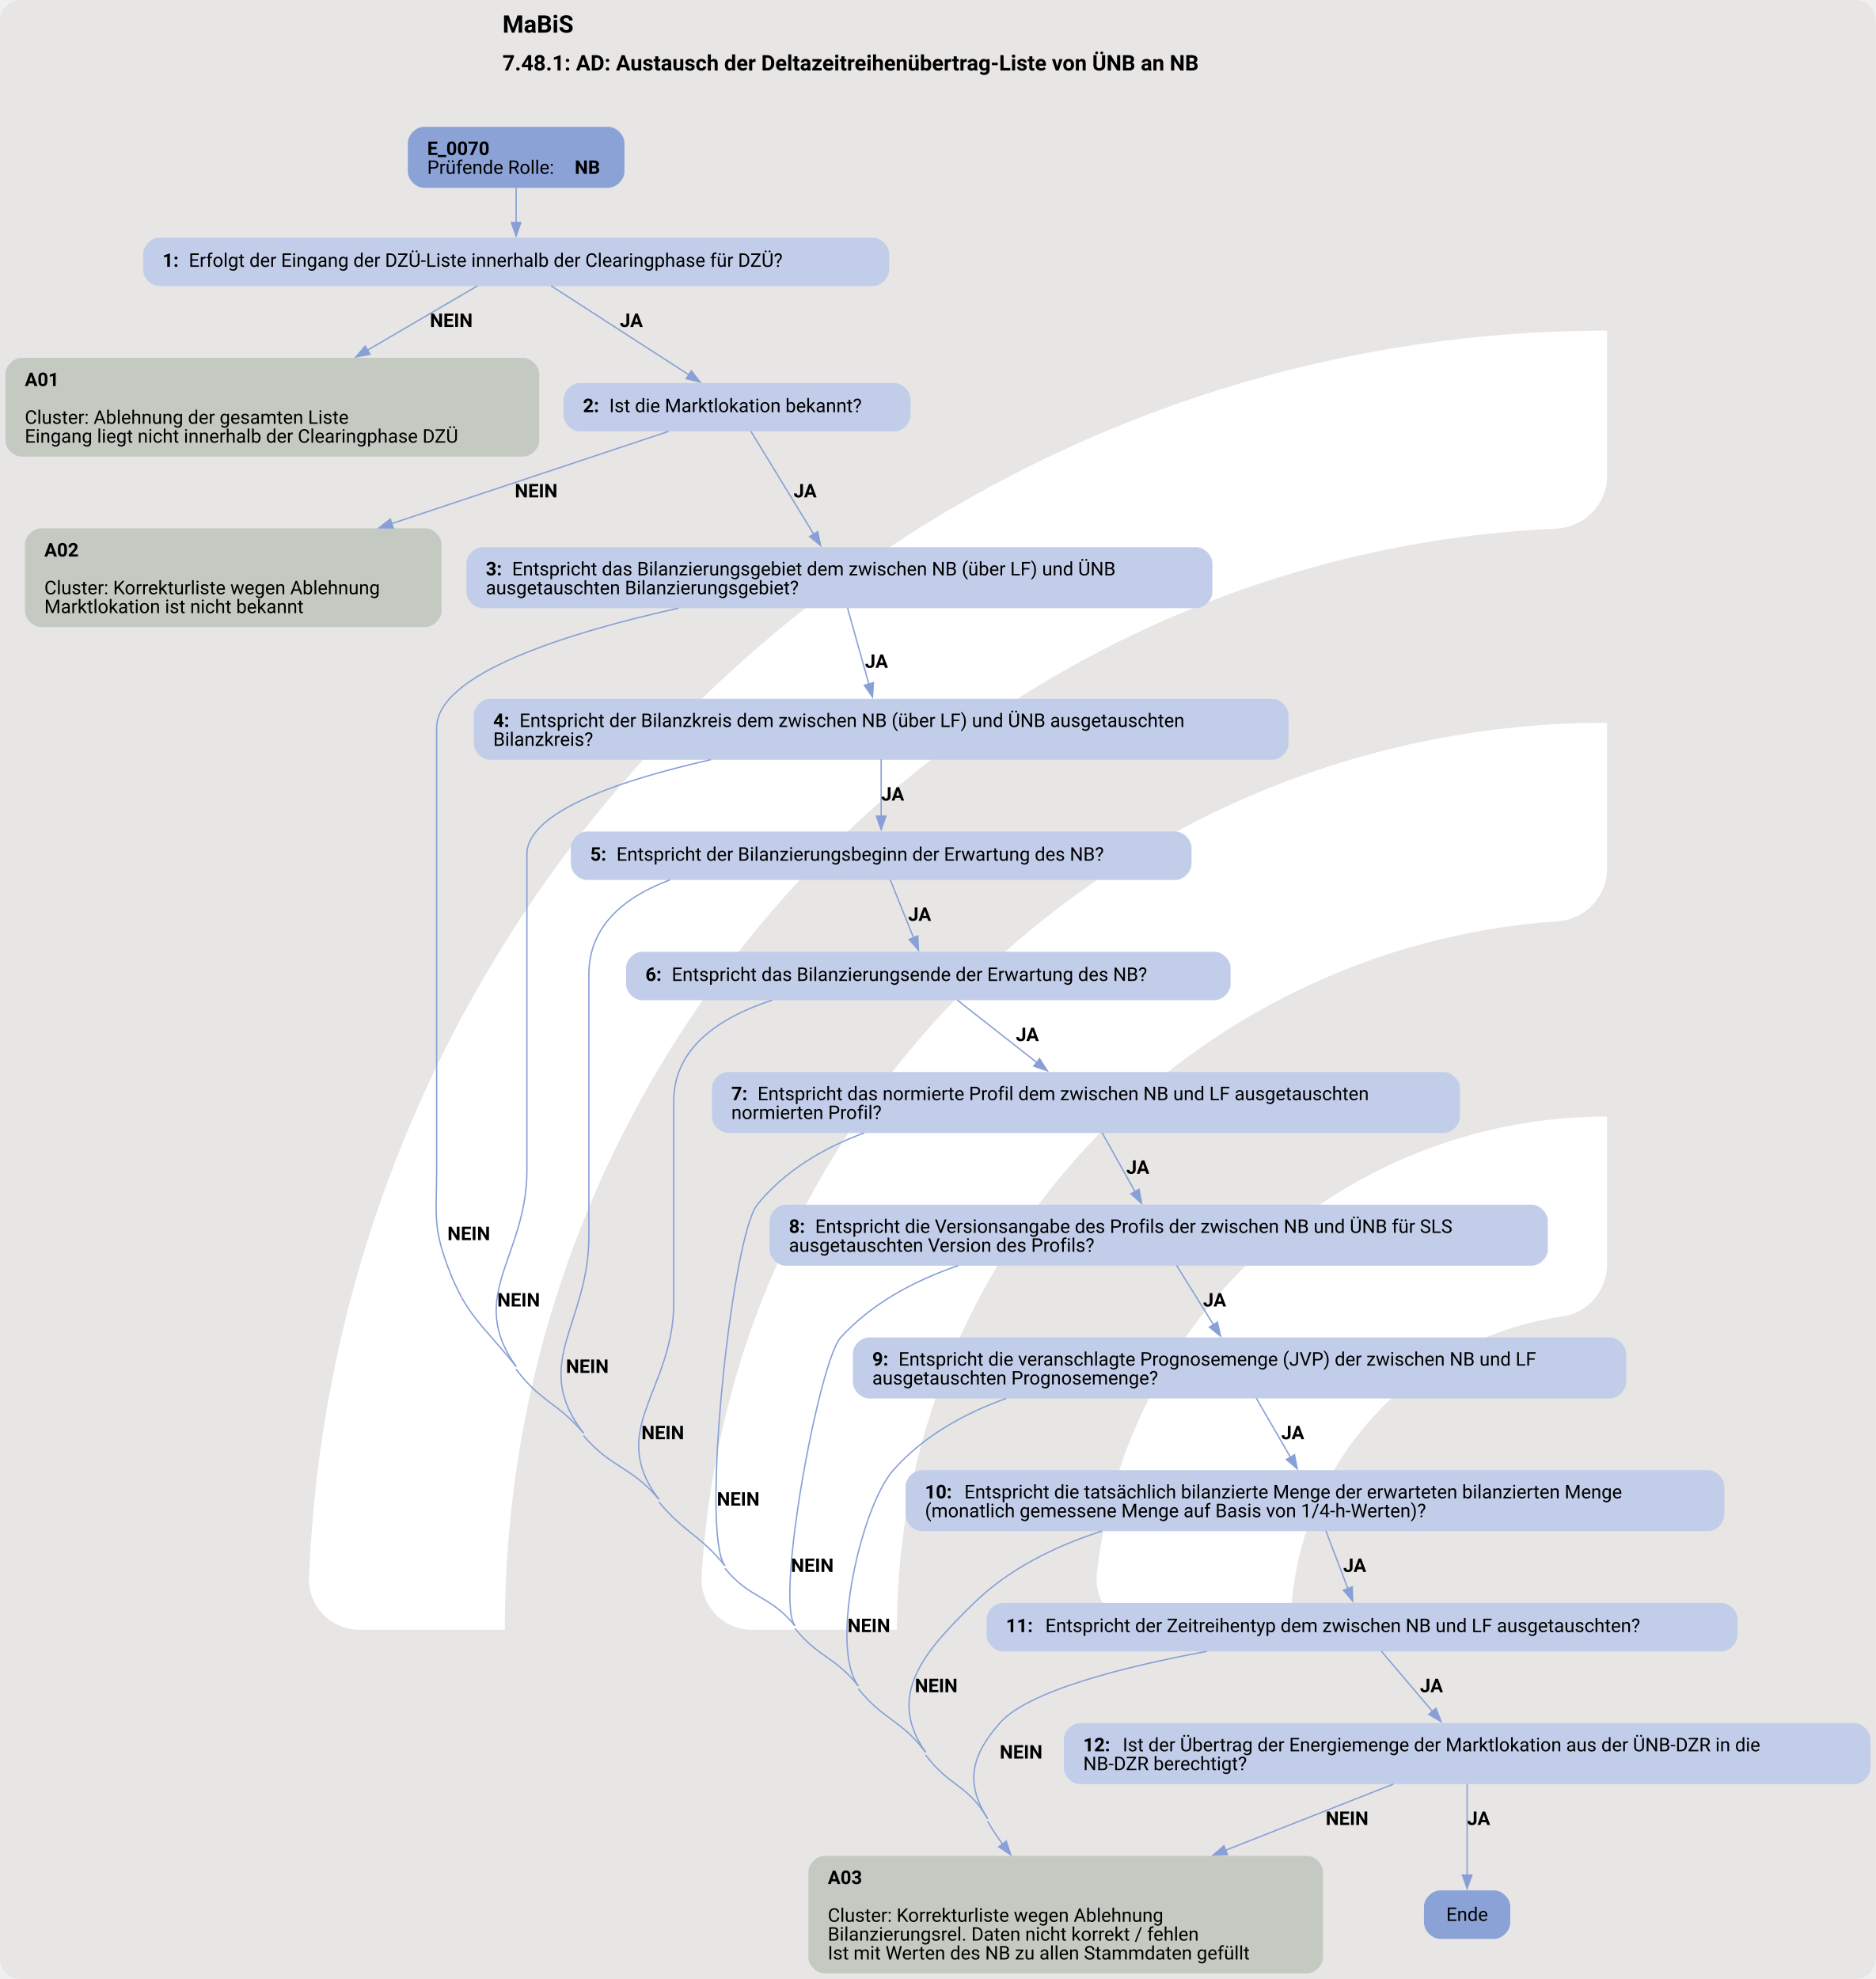
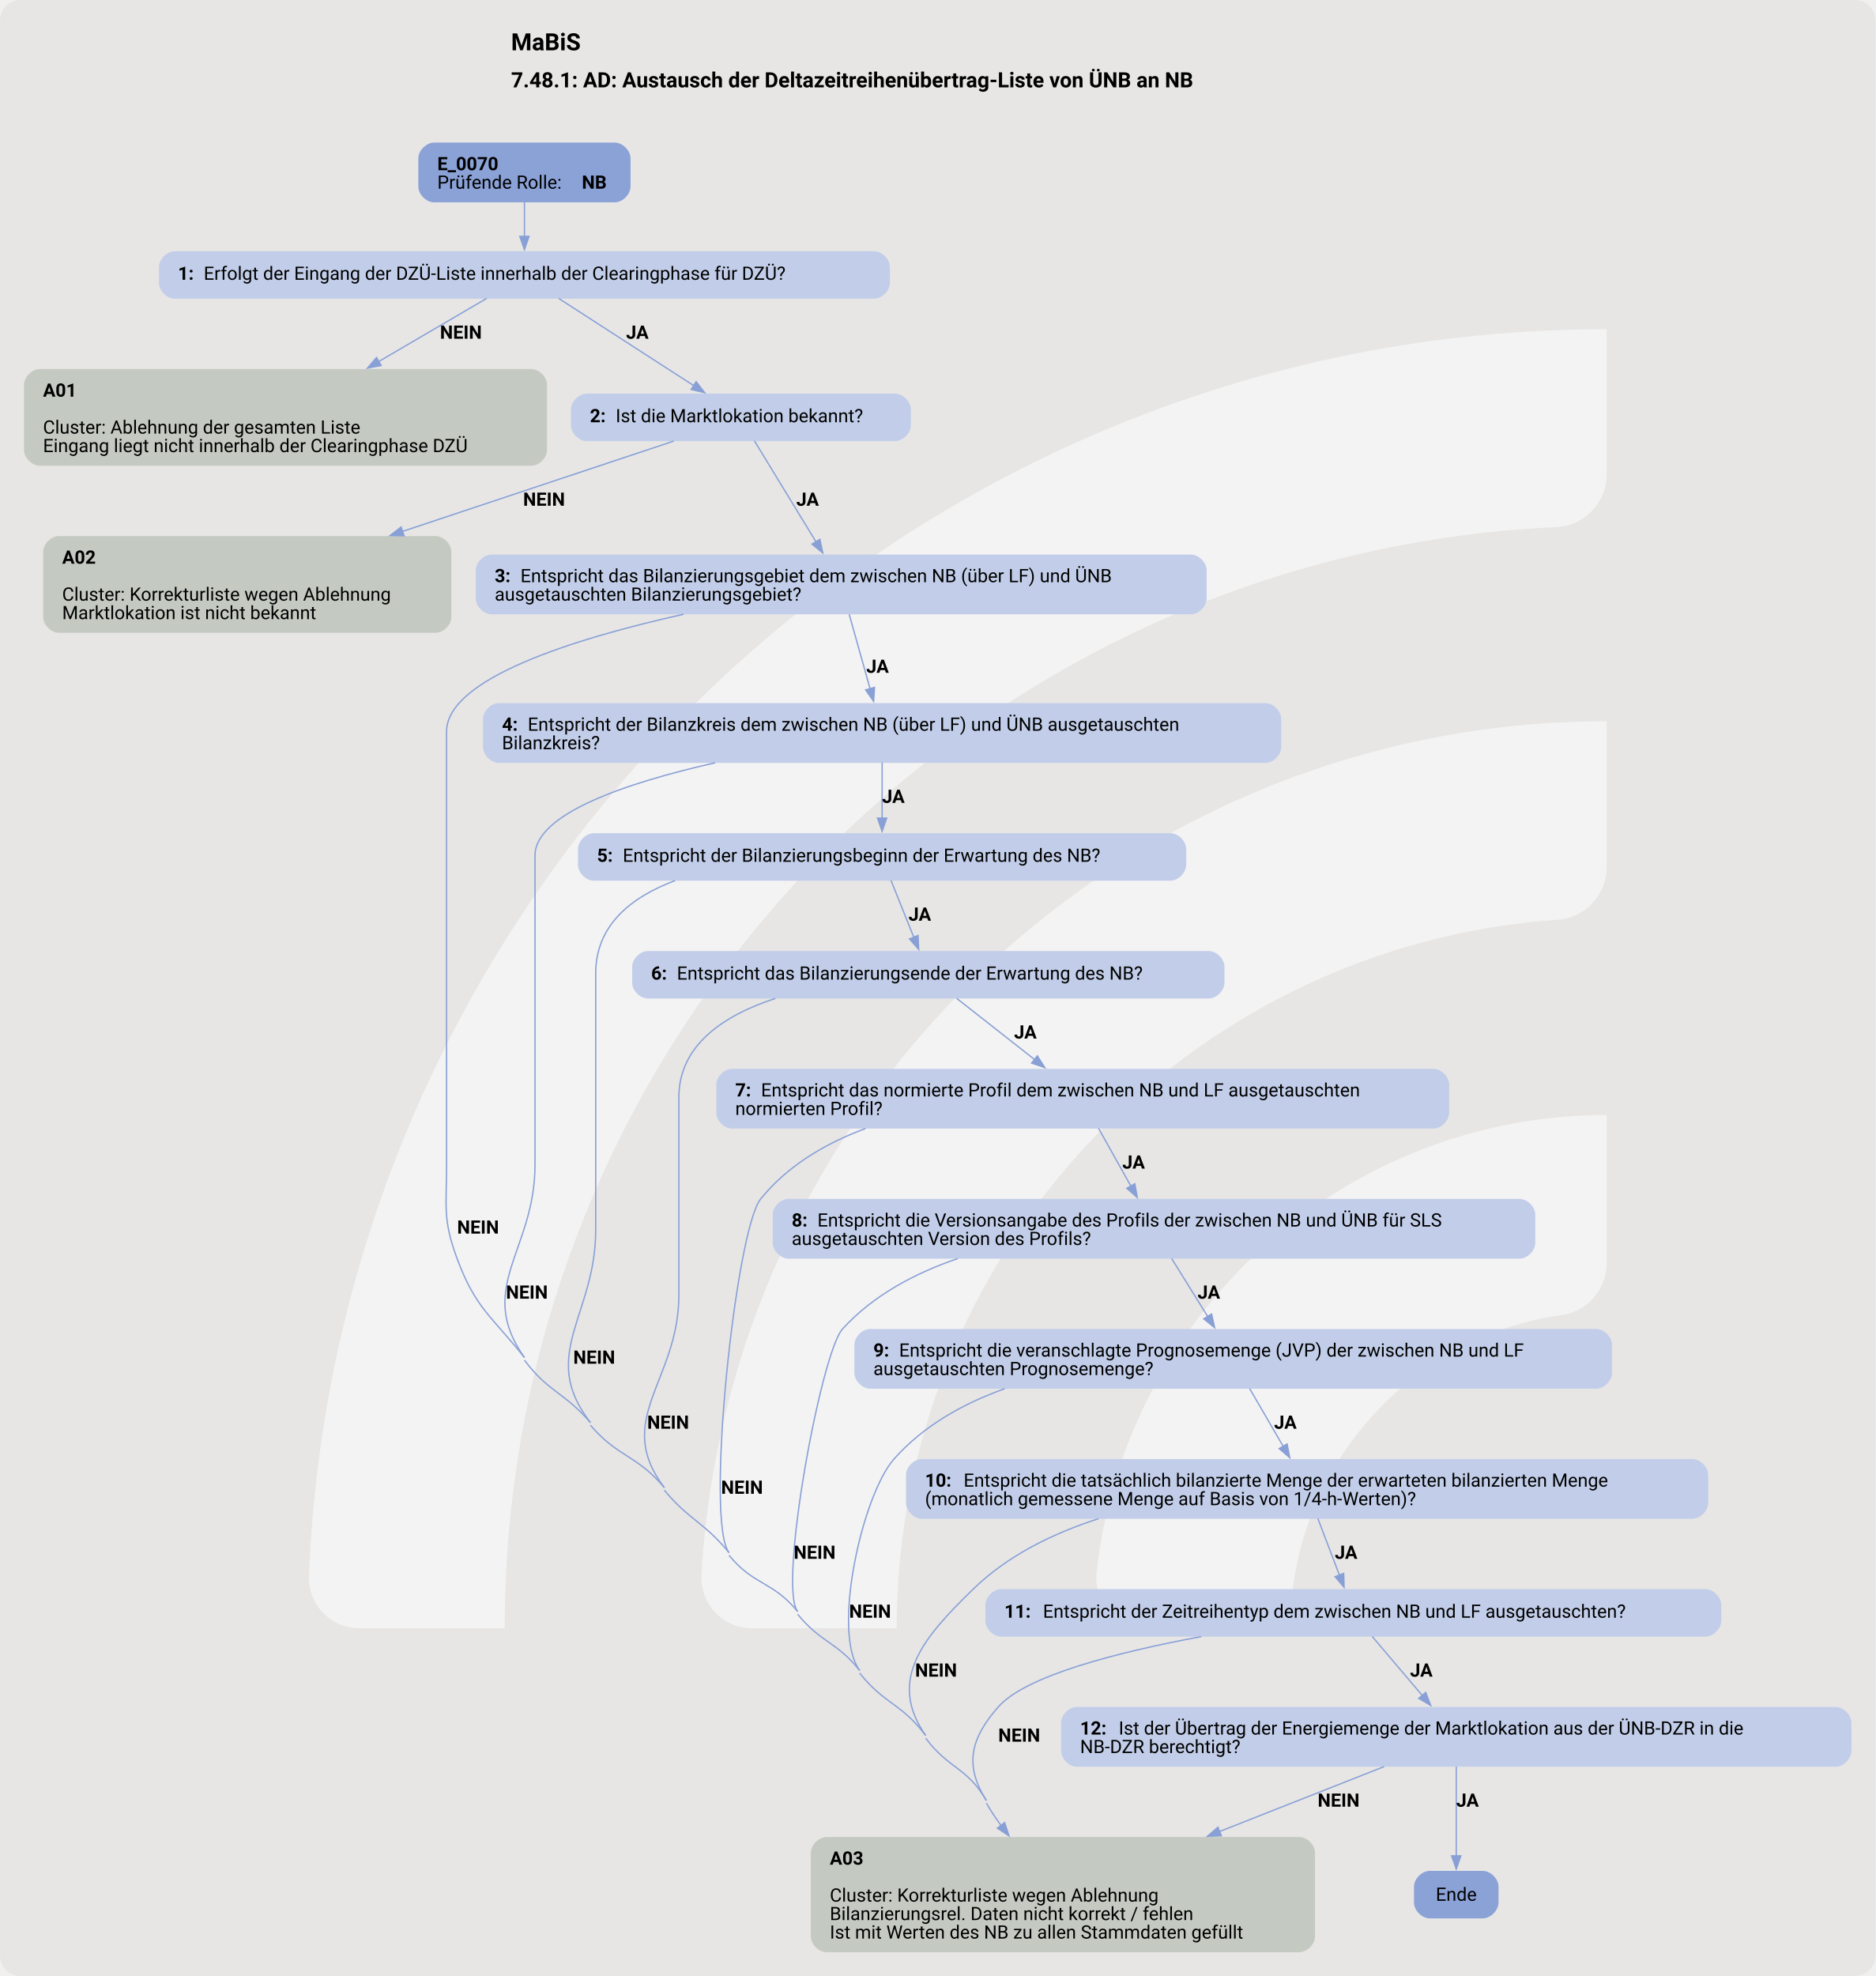
- <svg xmlns="http://www.w3.org/2000/svg" version="1.1" width="1820.0px" viewBox="0 0 1820.0 1920.0" height="1920.0px">
+ <svg xmlns="http://www.w3.org/2000/svg" version="1.1" width="1822.667px" viewBox="0 0 1822.667 1920.0" height="1920.0px">
  <g>
-     <svg version="1.1" width="1820.0px" viewBox="0 0 1820.0 1920.0" height="1920.0px">
-       <rect fill="#e7e6e5" x="0" y="0" width="1820.0" height="1920.0" rx="20" ry="20" />
+     <svg version="1.1" width="1822.667px" viewBox="0 0 1822.667 1920.0" height="1920.0px">
+       <rect fill="#e7e6e5" x="0" y="0" width="1822.667" height="1920.0" rx="20" ry="20" />
      <g>
-         <g transform="translate(182, 245.9256) scale(1 1) translate(0, 0) scale(2.513639 2.513639) ">
+         <g transform="translate(182.2667, 244.8793) scale(1 1) translate(0, 0) scale(2.517322 2.517322) ">
          <defs>
-             <style>.cls-1{fill:#fff;}</style>
+             <style>.cls-1{fill:#ffffff88;}</style>
          </defs>
          <path class="cls-1" d="M122.44,531.2h-56.1c-11,0-19.9-9.12-19.46-20.11C57.47,243.89,278.15,29.78,547.91,29.78v56.02c0,10.98-8.69,19.89-19.66,20.39-225.51,10.31-405.8,197-405.8,425Z" />
          <path class="cls-1" d="M273.78,531.2h-55.93c-11.23,0-20.09-9.48-19.43-20.69,10.74-183.44,163.39-329.39,349.48-329.39v56.26c0,10.71-8.27,19.62-18.96,20.35-142.35,9.77-255.17,128.69-255.17,273.46Z" />
          <path class="cls-1" d="M425.77,531.2h-55.45c-11.65,0-20.6-10.17-19.33-21.75,10.87-99.03,95.03-176.34,196.92-176.34v57.01c0,10.05-7.28,18.75-17.23,20.16-59.22,8.4-104.91,59.42-104.91,120.92Z" />
        </g>
-         <svg width="1365pt" height="1440pt" viewBox="0.00 0.00 1365.25 1440.00">
-           <g id="graph0" class="graph" transform="scale(0.980392 0.980392) rotate(0) translate(4 1464.8)">
+         <svg width="1367pt" height="1440pt" viewBox="0.00 0.00 1366.64 1440.00">
+           <g id="graph0" class="graph" transform="scale(0.962052 0.962052) rotate(0) translate(18 1478.8)">
            <text text-anchor="start" x="369.03" y="-1440.7" font-family="Roboto, sans-serif" font-weight="bold" font-size="18.00">MaBiS</text>
            <text text-anchor="start" x="369.03" y="-1412.6" font-family="Roboto, sans-serif" font-weight="bold" font-size="16.00">7.48.1: AD: Austausch der Deltazeitreihenübertrag-Liste von ÜNB an NB</text>
            <g id="node1" class="node">
              <path fill="#8ba2d7" stroke="black" stroke-width="0" d="M447.55,-1370.8C447.55,-1370.8 310.75,-1370.8 310.75,-1370.8 304.75,-1370.8 298.75,-1364.8 298.75,-1358.8 298.75,-1358.8 298.75,-1337.52 298.75,-1337.52 298.75,-1331.52 304.75,-1325.52 310.75,-1325.52 310.75,-1325.52 447.55,-1325.52 447.55,-1325.52 453.55,-1325.52 459.55,-1331.52 459.55,-1337.52 459.55,-1337.52 459.55,-1358.8 459.55,-1358.8 459.55,-1364.8 453.55,-1370.8 447.55,-1370.8" />
              <text text-anchor="start" x="313.15" y="-1349.86" font-family="Roboto, sans-serif" font-weight="bold" font-size="14.00">E_0070</text>
              <text text-anchor="start" x="313.15" y="-1335.86" font-family="Roboto, sans-serif" font-size="14.00">Prüfende Rolle: </text>
              <text text-anchor="start" x="422.65" y="-1335.86" font-family="Roboto, sans-serif" font-weight="bold" font-size="14.00">NB</text>
            </g>
            <g id="node2" class="node">
              <path fill="#c2cee9" stroke="black" stroke-width="0" d="M644.05,-1288.52C644.05,-1288.52 114.25,-1288.52 114.25,-1288.52 108.25,-1288.52 102.25,-1282.52 102.25,-1276.52 102.25,-1276.52 102.25,-1264.52 102.25,-1264.52 102.25,-1258.52 108.25,-1252.52 114.25,-1252.52 114.25,-1252.52 644.05,-1252.52 644.05,-1252.52 650.05,-1252.52 656.05,-1258.52 656.05,-1264.52 656.05,-1264.52 656.05,-1276.52 656.05,-1276.52 656.05,-1282.52 650.05,-1288.52 644.05,-1288.52" />
              <text text-anchor="start" x="116.65" y="-1266.85" font-family="Roboto, sans-serif" font-weight="bold" font-size="14.00">1: </text>
              <text text-anchor="start" x="136.15" y="-1266.85" font-family="Roboto, sans-serif" font-size="14.00">Erfolgt der Eingang der DZÜ-Liste innerhalb der Clearingphase für DZÜ?</text>
            </g>
            <g id="edge1" class="edge">
              <path fill="none" stroke="#88a0d6" d="M379.15,-1325.69C379.15,-1317.61 379.15,-1308.31 379.15,-1299.71" />
              <polygon fill="#88a0d6" stroke="#88a0d6" points="382.65,-1299.75 379.15,-1289.75 375.65,-1299.75 382.65,-1299.75" />
            </g>
            <g id="node3" class="node">
              <path fill="#c4cac1" stroke="black" stroke-width="0" d="M384.3,-1199.27C384.3,-1199.27 12,-1199.27 12,-1199.27 6,-1199.27 0,-1193.27 0,-1187.27 0,-1187.27 0,-1137.99 0,-1137.99 0,-1131.99 6,-1125.99 12,-1125.99 12,-1125.99 384.3,-1125.99 384.3,-1125.99 390.3,-1125.99 396.3,-1131.99 396.3,-1137.99 396.3,-1137.99 396.3,-1187.27 396.3,-1187.27 396.3,-1193.27 390.3,-1199.27 384.3,-1199.27" />
              <text text-anchor="start" x="14.4" y="-1178.33" font-family="Roboto, sans-serif" font-weight="bold" font-size="14.00">A01</text>
              <text text-anchor="start" x="14.4" y="-1150.33" font-family="Roboto, sans-serif" font-size="14.00">Cluster: Ablehnung der gesamten Liste</text>
              <text text-anchor="start" x="14.4" y="-1136.33" font-family="Roboto, sans-serif" font-size="14.00">Eingang liegt nicht innerhalb der Clearingphase DZÜ</text>
            </g>
            <g id="edge2" class="edge">
              <path fill="none" stroke="#88a0d6" d="M350.47,-1252.74C328.53,-1239.91 297.32,-1221.65 268.85,-1204.99" />
              <polygon fill="#88a0d6" stroke="#88a0d6" points="270.62,-1201.97 260.22,-1199.94 267.08,-1208.01 270.62,-1201.97" />
              <text text-anchor="start" x="315.15" y="-1222.22" font-family="Roboto, sans-serif" font-weight="bold" font-size="14.00">NEIN</text>
            </g>
            <g id="node4" class="node">
              <path fill="#c2cee9" stroke="black" stroke-width="0" d="M659.92,-1180.63C659.92,-1180.63 426.38,-1180.63 426.38,-1180.63 420.38,-1180.63 414.38,-1174.63 414.38,-1168.63 414.38,-1168.63 414.38,-1156.63 414.38,-1156.63 414.38,-1150.63 420.38,-1144.63 426.38,-1144.63 426.38,-1144.63 659.92,-1144.63 659.92,-1144.63 665.92,-1144.63 671.92,-1150.63 671.92,-1156.63 671.92,-1156.63 671.92,-1168.63 671.92,-1168.63 671.92,-1174.63 665.92,-1180.63 659.92,-1180.63" />
              <text text-anchor="start" x="428.77" y="-1158.96" font-family="Roboto, sans-serif" font-weight="bold" font-size="14.00">2: </text>
              <text text-anchor="start" x="448.27" y="-1158.96" font-family="Roboto, sans-serif" font-size="14.00">Ist die Marktlokation bekannt?</text>
            </g>
            <g id="edge3" class="edge">
              <path fill="none" stroke="#88a0d6" d="M405.14,-1252.74C432.76,-1234.9 476.64,-1206.57 507.49,-1186.65" />
              <polygon fill="#88a0d6" stroke="#88a0d6" points="509.24,-1189.69 515.74,-1181.33 505.44,-1183.81 509.24,-1189.69" />
              <text text-anchor="start" x="456.15" y="-1222.22" font-family="Roboto, sans-serif" font-weight="bold" font-size="14.00">JA</text>
            </g>
            <g id="node5" class="node">
              <path fill="#c4cac1" stroke="black" stroke-width="0" d="M311.8,-1072.74C311.8,-1072.74 26.5,-1072.74 26.5,-1072.74 20.5,-1072.74 14.5,-1066.74 14.5,-1060.74 14.5,-1060.74 14.5,-1011.46 14.5,-1011.46 14.5,-1005.46 20.5,-999.46 26.5,-999.46 26.5,-999.46 311.8,-999.46 311.8,-999.46 317.8,-999.46 323.8,-1005.46 323.8,-1011.46 323.8,-1011.46 323.8,-1060.74 323.8,-1060.74 323.8,-1066.74 317.8,-1072.74 311.8,-1072.74" />
              <text text-anchor="start" x="28.9" y="-1051.8" font-family="Roboto, sans-serif" font-weight="bold" font-size="14.00">A02</text>
              <text text-anchor="start" x="28.9" y="-1023.8" font-family="Roboto, sans-serif" font-size="14.00">Cluster: Korrekturliste wegen Ablehnung</text>
              <text text-anchor="start" x="28.9" y="-1009.8" font-family="Roboto, sans-serif" font-size="14.00">Marktlokation ist nicht bekannt</text>
            </g>
            <g id="edge4" class="edge">
              <path fill="none" stroke="#88a0d6" d="M492.32,-1144.71C439.7,-1127.18 355.66,-1099.2 286.47,-1076.16" />
              <polygon fill="#88a0d6" stroke="#88a0d6" points="287.96,-1072.97 277.37,-1073.13 285.75,-1079.61 287.96,-1072.97" />
              <text text-anchor="start" x="378.15" y="-1095.69" font-family="Roboto, sans-serif" font-weight="bold" font-size="14.00">NEIN</text>
            </g>
            <g id="node6" class="node">
              <path fill="#c2cee9" stroke="black" stroke-width="0" d="M884.05,-1058.74C884.05,-1058.74 354.25,-1058.74 354.25,-1058.74 348.25,-1058.74 342.25,-1052.74 342.25,-1046.74 342.25,-1046.74 342.25,-1025.46 342.25,-1025.46 342.25,-1019.46 348.25,-1013.46 354.25,-1013.46 354.25,-1013.46 884.05,-1013.46 884.05,-1013.46 890.05,-1013.46 896.05,-1019.46 896.05,-1025.46 896.05,-1025.46 896.05,-1046.74 896.05,-1046.74 896.05,-1052.74 890.05,-1058.74 884.05,-1058.74" />
              <text text-anchor="start" x="356.65" y="-1037.8" font-family="Roboto, sans-serif" font-weight="bold" font-size="14.00">3: </text>
              <text text-anchor="start" x="376.15" y="-1037.8" font-family="Roboto, sans-serif" font-size="14.00">Entspricht das Bilanzierungsgebiet dem zwischen NB (über LF) und ÜNB</text>
              <text text-anchor="start" x="356.65" y="-1023.8" font-family="Roboto, sans-serif" font-size="14.00">ausgetauschten Bilanzierungsgebiet?</text>
            </g>
            <g id="edge5" class="edge">
              <path fill="none" stroke="#88a0d6" d="M553.4,-1144.84C565.31,-1125.32 585.22,-1092.69 600.02,-1068.45" />
              <polygon fill="#88a0d6" stroke="#88a0d6" points="603,-1070.28 605.22,-1059.92 597.02,-1066.64 603,-1070.28" />
              <text text-anchor="start" x="585.15" y="-1095.69" font-family="Roboto, sans-serif" font-weight="bold" font-size="14.00">JA</text>
            </g>
            <g id="node7" class="node">
              <path fill="#c4cac1" stroke="black" stroke-width="0" d="M966.17,-87.28C966.17,-87.28 608.12,-87.28 608.12,-87.28 602.12,-87.28 596.12,-81.28 596.12,-75.28 596.12,-75.28 596.12,-12 596.12,-12 596.12,-6 602.12,0 608.12,0 608.12,0 966.17,0 966.17,0 972.17,0 978.17,-6 978.17,-12 978.17,-12 978.17,-75.28 978.17,-75.28 978.17,-81.28 972.17,-87.28 966.17,-87.28" />
              <text text-anchor="start" x="610.52" y="-66.34" font-family="Roboto, sans-serif" font-weight="bold" font-size="14.00">A03</text>
              <text text-anchor="start" x="610.52" y="-38.34" font-family="Roboto, sans-serif" font-size="14.00">Cluster: Korrekturliste wegen Ablehnung</text>
              <text text-anchor="start" x="610.52" y="-24.34" font-family="Roboto, sans-serif" font-size="14.00">Bilanzierungsrel. Daten nicht korrekt / fehlen</text>
              <text text-anchor="start" x="610.52" y="-10.34" font-family="Roboto, sans-serif" font-size="14.00">Ist mit Werten des NB zu allen Stammdaten gefüllt</text>
            </g>
            <g id="edge6" class="edge">
              <path fill="none" stroke="#88a0d6" d="M499.69,-1013.51C416.41,-994.93 320.15,-964.76 320.15,-924.57 320.15,-924.57 320.15,-924.57 320.15,-596.27 320.15,-564.56 317.12,-555.1 328.15,-525.37 342.15,-487.61 354.15,-482.05 379.15,-450.48" />
              <path fill="none" stroke="#88a0d6" d="M379.15,-448.48C397.49,-424.01 409.24,-424.42 429.15,-401.21" />
              <path fill="none" stroke="#88a0d6" d="M429.15,-399.21C450.36,-374.5 464.25,-376.93 485.15,-351.95" />
              <path fill="none" stroke="#88a0d6" d="M485.15,-349.95C504.57,-326.75 515,-326.11 534.15,-302.69" />
              <path fill="none" stroke="#88a0d6" d="M534.15,-300.69C553.06,-277.55 567.32,-281.26 586.15,-258.06" />
              <path fill="none" stroke="#88a0d6" d="M586.15,-256.06C603.92,-234.16 615.58,-235.49 633.15,-213.44" />
              <path fill="none" stroke="#88a0d6" d="M633.15,-211.44C652.2,-187.51 664.85,-188.67 683.15,-164.17" />
              <path fill="none" stroke="#88a0d6" d="M683.15,-162.17C700.69,-138.69 714.47,-140.28 729.15,-114.91" />
              <path fill="none" stroke="#88a0d6" d="M729.15,-112.91C732.44,-107.21 736.23,-101.54 740.26,-96.03" />
              <polygon fill="#88a0d6" stroke="#88a0d6" points="743,-98.22 746.3,-88.15 737.44,-93.96 743,-98.22" />
              <text text-anchor="start" x="328.15" y="-544.34" font-family="Roboto, sans-serif" font-weight="bold" font-size="14.00">NEIN</text>
            </g>
            <g id="node8" class="node">
              <path fill="#c2cee9" stroke="black" stroke-width="0" d="M940.55,-946.21C940.55,-946.21 359.75,-946.21 359.75,-946.21 353.75,-946.21 347.75,-940.21 347.75,-934.21 347.75,-934.21 347.75,-912.93 347.75,-912.93 347.75,-906.93 353.75,-900.93 359.75,-900.93 359.75,-900.93 940.55,-900.93 940.55,-900.93 946.55,-900.93 952.55,-906.93 952.55,-912.93 952.55,-912.93 952.55,-934.21 952.55,-934.21 952.55,-940.21 946.55,-946.21 940.55,-946.21" />
              <text text-anchor="start" x="362.15" y="-925.27" font-family="Roboto, sans-serif" font-weight="bold" font-size="14.00">4: </text>
              <text text-anchor="start" x="381.65" y="-925.27" font-family="Roboto, sans-serif" font-size="14.00">Entspricht der Bilanzkreis dem zwischen NB (über LF) und ÜNB ausgetauschten</text>
              <text text-anchor="start" x="362.15" y="-911.27" font-family="Roboto, sans-serif" font-size="14.00">Bilanzkreis?</text>
            </g>
            <g id="edge7" class="edge">
              <path fill="none" stroke="#88a0d6" d="M625.2,-1013.53C629.7,-997.47 635.92,-975.29 641.03,-957.09" />
              <polygon fill="#88a0d6" stroke="#88a0d6" points="644.38,-958.12 643.71,-947.55 637.64,-956.23 644.38,-958.12" />
              <text text-anchor="start" x="638.15" y="-969.16" font-family="Roboto, sans-serif" font-weight="bold" font-size="14.00">JA</text>
            </g>
            <g id="edge8" class="edge">
              <path fill="none" stroke="#88a0d6" d="M523.66,-900.99C456.28,-885.77 387.15,-862.42 387.15,-830.68 387.15,-830.68 387.15,-830.68 387.15,-596.27 387.15,-531.38 341.72,-503.49 379.15,-450.48" />
              <text text-anchor="start" x="365.15" y="-495.07" font-family="Roboto, sans-serif" font-weight="bold" font-size="14.00">NEIN</text>
            </g>
            <g id="node9" class="node">
              <path fill="#c2cee9" stroke="black" stroke-width="0" d="M868.55,-847.68C868.55,-847.68 431.75,-847.68 431.75,-847.68 425.75,-847.68 419.75,-841.68 419.75,-835.68 419.75,-835.68 419.75,-823.68 419.75,-823.68 419.75,-817.68 425.75,-811.68 431.75,-811.68 431.75,-811.68 868.55,-811.68 868.55,-811.68 874.55,-811.68 880.55,-817.68 880.55,-823.68 880.55,-823.68 880.55,-835.68 880.55,-835.68 880.55,-841.68 874.55,-847.68 868.55,-847.68" />
              <text text-anchor="start" x="434.15" y="-826" font-family="Roboto, sans-serif" font-weight="bold" font-size="14.00">5: </text>
              <text text-anchor="start" x="453.65" y="-826" font-family="Roboto, sans-serif" font-size="14.00">Entspricht der Bilanzierungsbeginn der Erwartung des NB?</text>
            </g>
            <g id="edge9" class="edge">
              <path fill="none" stroke="#88a0d6" d="M650.15,-901.26C650.15,-888.63 650.15,-872.47 650.15,-858.81" />
              <polygon fill="#88a0d6" stroke="#88a0d6" points="653.65,-859.1 650.15,-849.1 646.65,-859.1 653.65,-859.1" />
              <text text-anchor="start" x="650.15" y="-870.63" font-family="Roboto, sans-serif" font-weight="bold" font-size="14.00">JA</text>
            </g>
            <g id="edge10" class="edge">
              <path fill="none" stroke="#88a0d6" d="M493.31,-811.76C459.23,-799 433.15,-777.47 433.15,-741.43 433.15,-741.43 433.15,-741.43 433.15,-547.01 433.15,-482.19 389.43,-452.45 429.15,-401.21" />
              <text text-anchor="start" x="416.15" y="-445.8" font-family="Roboto, sans-serif" font-weight="bold" font-size="14.00">NEIN</text>
            </g>
            <g id="node10" class="node">
              <path fill="#c2cee9" stroke="black" stroke-width="0" d="M897.55,-758.43C897.55,-758.43 472.75,-758.43 472.75,-758.43 466.75,-758.43 460.75,-752.43 460.75,-746.43 460.75,-746.43 460.75,-734.43 460.75,-734.43 460.75,-728.43 466.75,-722.43 472.75,-722.43 472.75,-722.43 897.55,-722.43 897.55,-722.43 903.55,-722.43 909.55,-728.43 909.55,-734.43 909.55,-734.43 909.55,-746.43 909.55,-746.43 909.55,-752.43 903.55,-758.43 897.55,-758.43" />
              <text text-anchor="start" x="475.15" y="-736.75" font-family="Roboto, sans-serif" font-weight="bold" font-size="14.00">6: </text>
              <text text-anchor="start" x="494.65" y="-736.75" font-family="Roboto, sans-serif" font-size="14.00">Entspricht das Bilanzierungsende der Erwartung des NB?</text>
            </g>
            <g id="edge11" class="edge">
              <path fill="none" stroke="#88a0d6" d="M656.9,-811.86C661.79,-799.67 668.51,-782.92 674.17,-768.81" />
              <polygon fill="#88a0d6" stroke="#88a0d6" points="677.38,-770.19 677.86,-759.61 670.89,-767.58 677.38,-770.19" />
              <text text-anchor="start" x="670.15" y="-781.38" font-family="Roboto, sans-serif" font-weight="bold" font-size="14.00">JA</text>
            </g>
            <g id="edge12" class="edge">
              <path fill="none" stroke="#88a0d6" d="M569.22,-722.49C530.1,-709.66 496.15,-687.13 496.15,-647.54 496.15,-647.54 496.15,-647.54 496.15,-497.74 496.15,-432.76 445.84,-403.69 485.15,-351.95" />
              <text text-anchor="start" x="472.15" y="-396.54" font-family="Roboto, sans-serif" font-weight="bold" font-size="14.00">NEIN</text>
            </g>
            <g id="node11" class="node">
              <path fill="#c2cee9" stroke="black" stroke-width="0" d="M1067.8,-669.18C1067.8,-669.18 536.5,-669.18 536.5,-669.18 530.5,-669.18 524.5,-663.18 524.5,-657.18 524.5,-657.18 524.5,-635.9 524.5,-635.9 524.5,-629.9 530.5,-623.9 536.5,-623.9 536.5,-623.9 1067.8,-623.9 1067.8,-623.9 1073.8,-623.9 1079.8,-629.9 1079.8,-635.9 1079.8,-635.9 1079.8,-657.18 1079.8,-657.18 1079.8,-663.18 1073.8,-669.18 1067.8,-669.18" />
              <text text-anchor="start" x="538.9" y="-648.24" font-family="Roboto, sans-serif" font-weight="bold" font-size="14.00">7: </text>
              <text text-anchor="start" x="558.4" y="-648.24" font-family="Roboto, sans-serif" font-size="14.00">Entspricht das normierte Profil dem zwischen NB und LF ausgetauschten</text>
              <text text-anchor="start" x="538.9" y="-634.24" font-family="Roboto, sans-serif" font-size="14.00">normierten Profil?</text>
            </g>
            <g id="edge13" class="edge">
              <path fill="none" stroke="#88a0d6" d="M706.61,-722.58C723.13,-709.6 746.33,-691.38 765.74,-676.14" />
              <polygon fill="#88a0d6" stroke="#88a0d6" points="767.74,-679.02 773.44,-670.09 763.41,-673.51 767.74,-679.02" />
              <text text-anchor="start" x="750.15" y="-692.13" font-family="Roboto, sans-serif" font-weight="bold" font-size="14.00">JA</text>
            </g>
            <g id="edge14" class="edge">
              <path fill="none" stroke="#88a0d6" d="M637.58,-623.97C607.11,-612.67 578.52,-595.78 558.15,-570.65 539.33,-547.43 515.79,-326.27 534.15,-302.69" />
              <text text-anchor="start" x="528.15" y="-347.27" font-family="Roboto, sans-serif" font-weight="bold" font-size="14.00">NEIN</text>
            </g>
            <g id="node12" class="node">
              <path fill="#c2cee9" stroke="black" stroke-width="0" d="M1133.05,-570.65C1133.05,-570.65 579.25,-570.65 579.25,-570.65 573.25,-570.65 567.25,-564.65 567.25,-558.65 567.25,-558.65 567.25,-537.37 567.25,-537.37 567.25,-531.37 573.25,-525.37 579.25,-525.37 579.25,-525.37 1133.05,-525.37 1133.05,-525.37 1139.05,-525.37 1145.05,-531.37 1145.05,-537.37 1145.05,-537.37 1145.05,-558.65 1145.05,-558.65 1145.05,-564.65 1139.05,-570.65 1133.05,-570.65" />
              <text text-anchor="start" x="581.65" y="-549.71" font-family="Roboto, sans-serif" font-weight="bold" font-size="14.00">8: </text>
              <text text-anchor="start" x="601.15" y="-549.71" font-family="Roboto, sans-serif" font-size="14.00">Entspricht die Versionsangabe des Profils der zwischen NB und ÜNB für SLS</text>
              <text text-anchor="start" x="581.65" y="-535.71" font-family="Roboto, sans-serif" font-size="14.00">ausgetauschten Version des Profils?</text>
            </g>
            <g id="edge15" class="edge">
              <path fill="none" stroke="#88a0d6" d="M814.13,-624.12C821.34,-611.24 830.63,-594.64 838.64,-580.31" />
              <polygon fill="#88a0d6" stroke="#88a0d6" points="841.63,-582.13 843.46,-571.69 835.52,-578.71 841.63,-582.13" />
              <text text-anchor="start" x="832.15" y="-593.6" font-family="Roboto, sans-serif" font-weight="bold" font-size="14.00">JA</text>
            </g>
            <g id="edge16" class="edge">
              <path fill="none" stroke="#88a0d6" d="M707.4,-525.45C674.82,-514.3 643.22,-497.48 620.15,-472.12 603.94,-454.31 571.21,-276.94 586.15,-258.06" />
              <text text-anchor="start" x="583.15" y="-298.01" font-family="Roboto, sans-serif" font-weight="bold" font-size="14.00">NEIN</text>
            </g>
            <g id="node13" class="node">
              <path fill="#c2cee9" stroke="black" stroke-width="0" d="M1191.17,-472.12C1191.17,-472.12 641.12,-472.12 641.12,-472.12 635.12,-472.12 629.12,-466.12 629.12,-460.12 629.12,-460.12 629.12,-438.84 629.12,-438.84 629.12,-432.84 635.12,-426.84 641.12,-426.84 641.12,-426.84 1191.17,-426.84 1191.17,-426.84 1197.17,-426.84 1203.17,-432.84 1203.17,-438.84 1203.17,-438.84 1203.17,-460.12 1203.17,-460.12 1203.17,-466.12 1197.17,-472.12 1191.17,-472.12" />
              <text text-anchor="start" x="643.52" y="-451.18" font-family="Roboto, sans-serif" font-weight="bold" font-size="14.00">9: </text>
              <text text-anchor="start" x="663.02" y="-451.18" font-family="Roboto, sans-serif" font-size="14.00">Entspricht die veranschlagte Prognosemenge (JVP) der zwischen NB und LF</text>
              <text text-anchor="start" x="643.52" y="-437.18" font-family="Roboto, sans-serif" font-size="14.00">ausgetauschten Prognosemenge?</text>
            </g>
            <g id="edge17" class="edge">
              <path fill="none" stroke="#88a0d6" d="M869.47,-525.59C877.54,-512.59 887.99,-495.78 896.95,-481.37" />
              <polygon fill="#88a0d6" stroke="#88a0d6" points="899.77,-483.47 902.07,-473.13 893.82,-479.77 899.77,-483.47" />
              <text text-anchor="start" x="889.15" y="-495.07" font-family="Roboto, sans-serif" font-weight="bold" font-size="14.00">JA</text>
            </g>
            <g id="edge18" class="edge">
              <path fill="none" stroke="#88a0d6" d="M743.06,-426.88C711.34,-415.55 681.32,-398.66 659.15,-373.59 635.26,-346.58 611.65,-242.38 633.15,-213.44" />
              <text text-anchor="start" x="625.15" y="-253.38" font-family="Roboto, sans-serif" font-weight="bold" font-size="14.00">NEIN</text>
            </g>
            <g id="node14" class="node">
              <path fill="#c2cee9" stroke="black" stroke-width="0" d="M1264.05,-373.59C1264.05,-373.59 680.25,-373.59 680.25,-373.59 674.25,-373.59 668.25,-367.59 668.25,-361.59 668.25,-361.59 668.25,-340.31 668.25,-340.31 668.25,-334.31 674.25,-328.31 680.25,-328.31 680.25,-328.31 1264.05,-328.31 1264.05,-328.31 1270.05,-328.31 1276.05,-334.31 1276.05,-340.31 1276.05,-340.31 1276.05,-361.59 1276.05,-361.59 1276.05,-367.59 1270.05,-373.59 1264.05,-373.59" />
              <text text-anchor="start" x="682.65" y="-352.65" font-family="Roboto, sans-serif" font-weight="bold" font-size="14.00">10: </text>
              <text text-anchor="start" x="711.9" y="-352.65" font-family="Roboto, sans-serif" font-size="14.00">Entspricht die tatsächlich bilanzierte Menge der erwarteten bilanzierten Menge</text>
              <text text-anchor="start" x="682.65" y="-338.65" font-family="Roboto, sans-serif" font-size="14.00">(monatlich gemessene Menge auf Basis von 1/4-h-Werten)?</text>
            </g>
            <g id="edge19" class="edge">
              <path fill="none" stroke="#88a0d6" d="M928.58,-427.06C936.05,-414.18 945.68,-397.58 953.99,-383.25" />
              <polygon fill="#88a0d6" stroke="#88a0d6" points="957.01,-385.03 959,-374.62 950.95,-381.52 957.01,-385.03" />
              <text text-anchor="start" x="947.15" y="-396.54" font-family="Roboto, sans-serif" font-weight="bold" font-size="14.00">JA</text>
            </g>
            <g id="edge20" class="edge">
              <path fill="none" stroke="#88a0d6" d="M814.06,-328.37C779.3,-317.22 745.15,-300.39 719.15,-275.06 682.03,-238.9 653.45,-206.63 683.15,-164.17" />
              <text text-anchor="start" x="675.15" y="-208.76" font-family="Roboto, sans-serif" font-weight="bold" font-size="14.00">NEIN</text>
            </g>
            <g id="node15" class="node">
              <path fill="#c2cee9" stroke="black" stroke-width="0" d="M1273.92,-275.06C1273.92,-275.06 740.38,-275.06 740.38,-275.06 734.38,-275.06 728.38,-269.06 728.38,-263.06 728.38,-263.06 728.38,-251.06 728.38,-251.06 728.38,-245.06 734.38,-239.06 740.38,-239.06 740.38,-239.06 1273.92,-239.06 1273.92,-239.06 1279.92,-239.06 1285.92,-245.06 1285.92,-251.06 1285.92,-251.06 1285.92,-263.06 1285.92,-263.06 1285.92,-269.06 1279.92,-275.06 1273.92,-275.06" />
              <text text-anchor="start" x="742.77" y="-253.38" font-family="Roboto, sans-serif" font-weight="bold" font-size="14.00">11: </text>
              <text text-anchor="start" x="772.02" y="-253.38" font-family="Roboto, sans-serif" font-size="14.00">Entspricht der Zeitreihentyp dem zwischen NB und LF ausgetauschten?</text>
            </g>
            <g id="edge21" class="edge">
              <path fill="none" stroke="#88a0d6" d="M980.27,-328.64C985.18,-315.75 991.48,-299.2 996.75,-285.36" />
              <polygon fill="#88a0d6" stroke="#88a0d6" points="999.88,-286.97 1000.17,-276.38 993.34,-284.48 999.88,-286.97" />
              <text text-anchor="start" x="993.15" y="-298.01" font-family="Roboto, sans-serif" font-weight="bold" font-size="14.00">JA</text>
            </g>
            <g id="edge22" class="edge">
              <path fill="none" stroke="#88a0d6" d="M891.94,-239.09C828.7,-227.33 758.98,-209.52 738.15,-185.81 717.18,-161.94 712.18,-141.76 729.15,-114.91" />
              <text text-anchor="start" x="738.15" y="-159.5" font-family="Roboto, sans-serif" font-weight="bold" font-size="14.00">NEIN</text>
            </g>
            <g id="node16" class="node">
              <path fill="#c2cee9" stroke="black" stroke-width="0" d="M1372.55,-185.81C1372.55,-185.81 797.75,-185.81 797.75,-185.81 791.75,-185.81 785.75,-179.81 785.75,-173.81 785.75,-173.81 785.75,-152.53 785.75,-152.53 785.75,-146.53 791.75,-140.53 797.75,-140.53 797.75,-140.53 1372.55,-140.53 1372.55,-140.53 1378.55,-140.53 1384.55,-146.53 1384.55,-152.53 1384.55,-152.53 1384.55,-173.81 1384.55,-173.81 1384.55,-179.81 1378.55,-185.81 1372.55,-185.81" />
              <text text-anchor="start" x="800.15" y="-164.87" font-family="Roboto, sans-serif" font-weight="bold" font-size="14.00">12: </text>
              <text text-anchor="start" x="829.4" y="-164.87" font-family="Roboto, sans-serif" font-size="14.00">Ist der Übertrag der Energiemenge der Marktlokation aus der ÜNB-DZR in die</text>
              <text text-anchor="start" x="800.15" y="-150.87" font-family="Roboto, sans-serif" font-size="14.00">NB-DZR berechtigt?</text>
            </g>
            <g id="edge23" class="edge">
              <path fill="none" stroke="#88a0d6" d="M1021.46,-239.21C1032.12,-226.65 1046.96,-209.16 1059.64,-194.22" />
              <polygon fill="#88a0d6" stroke="#88a0d6" points="1062.02,-196.83 1065.82,-186.94 1056.68,-192.3 1062.02,-196.83" />
              <text text-anchor="start" x="1050.15" y="-208.76" font-family="Roboto, sans-serif" font-weight="bold" font-size="14.00">JA</text>
            </g>
            <g id="edge24" class="edge">
              <path fill="none" stroke="#88a0d6" d="M1030.49,-140.61C995.57,-126.84 948.89,-108.43 905.76,-91.42" />
              <polygon fill="#88a0d6" stroke="#88a0d6" points="907.17,-88.21 896.58,-87.8 904.6,-94.73 907.17,-88.21" />
              <text text-anchor="start" x="980.15" y="-110.23" font-family="Roboto, sans-serif" font-weight="bold" font-size="14.00">NEIN</text>
            </g>
            <g id="node17" class="node">
              <path fill="#8ba2d7" stroke="black" stroke-width="0" d="M1105.18,-61.64C1105.18,-61.64 1065.12,-61.64 1065.12,-61.64 1059.12,-61.64 1053.12,-55.64 1053.12,-49.64 1053.12,-49.64 1053.12,-37.64 1053.12,-37.64 1053.12,-31.64 1059.12,-25.64 1065.12,-25.64 1065.12,-25.64 1105.18,-25.64 1105.18,-25.64 1111.18,-25.64 1117.18,-31.64 1117.18,-37.64 1117.18,-37.64 1117.18,-49.64 1117.18,-49.64 1117.18,-55.64 1111.18,-61.64 1105.18,-61.64" />
              <text text-anchor="middle" x="1085.15" y="-38.97" font-family="Roboto, sans-serif" font-size="14.00">Ende</text>
            </g>
            <g id="edge25" class="edge">
              <path fill="none" stroke="#88a0d6" d="M1085.15,-140.61C1085.15,-121.56 1085.15,-93.63 1085.15,-72.81" />
              <polygon fill="#88a0d6" stroke="#88a0d6" points="1088.65,-73.01 1085.15,-63.01 1081.65,-73.01 1088.65,-73.01" />
              <text text-anchor="start" x="1085.15" y="-110.23" font-family="Roboto, sans-serif" font-weight="bold" font-size="14.00">JA</text>
            </g>
          </g>
        </svg>
      </g>
    </svg>
  </g>
</svg>
